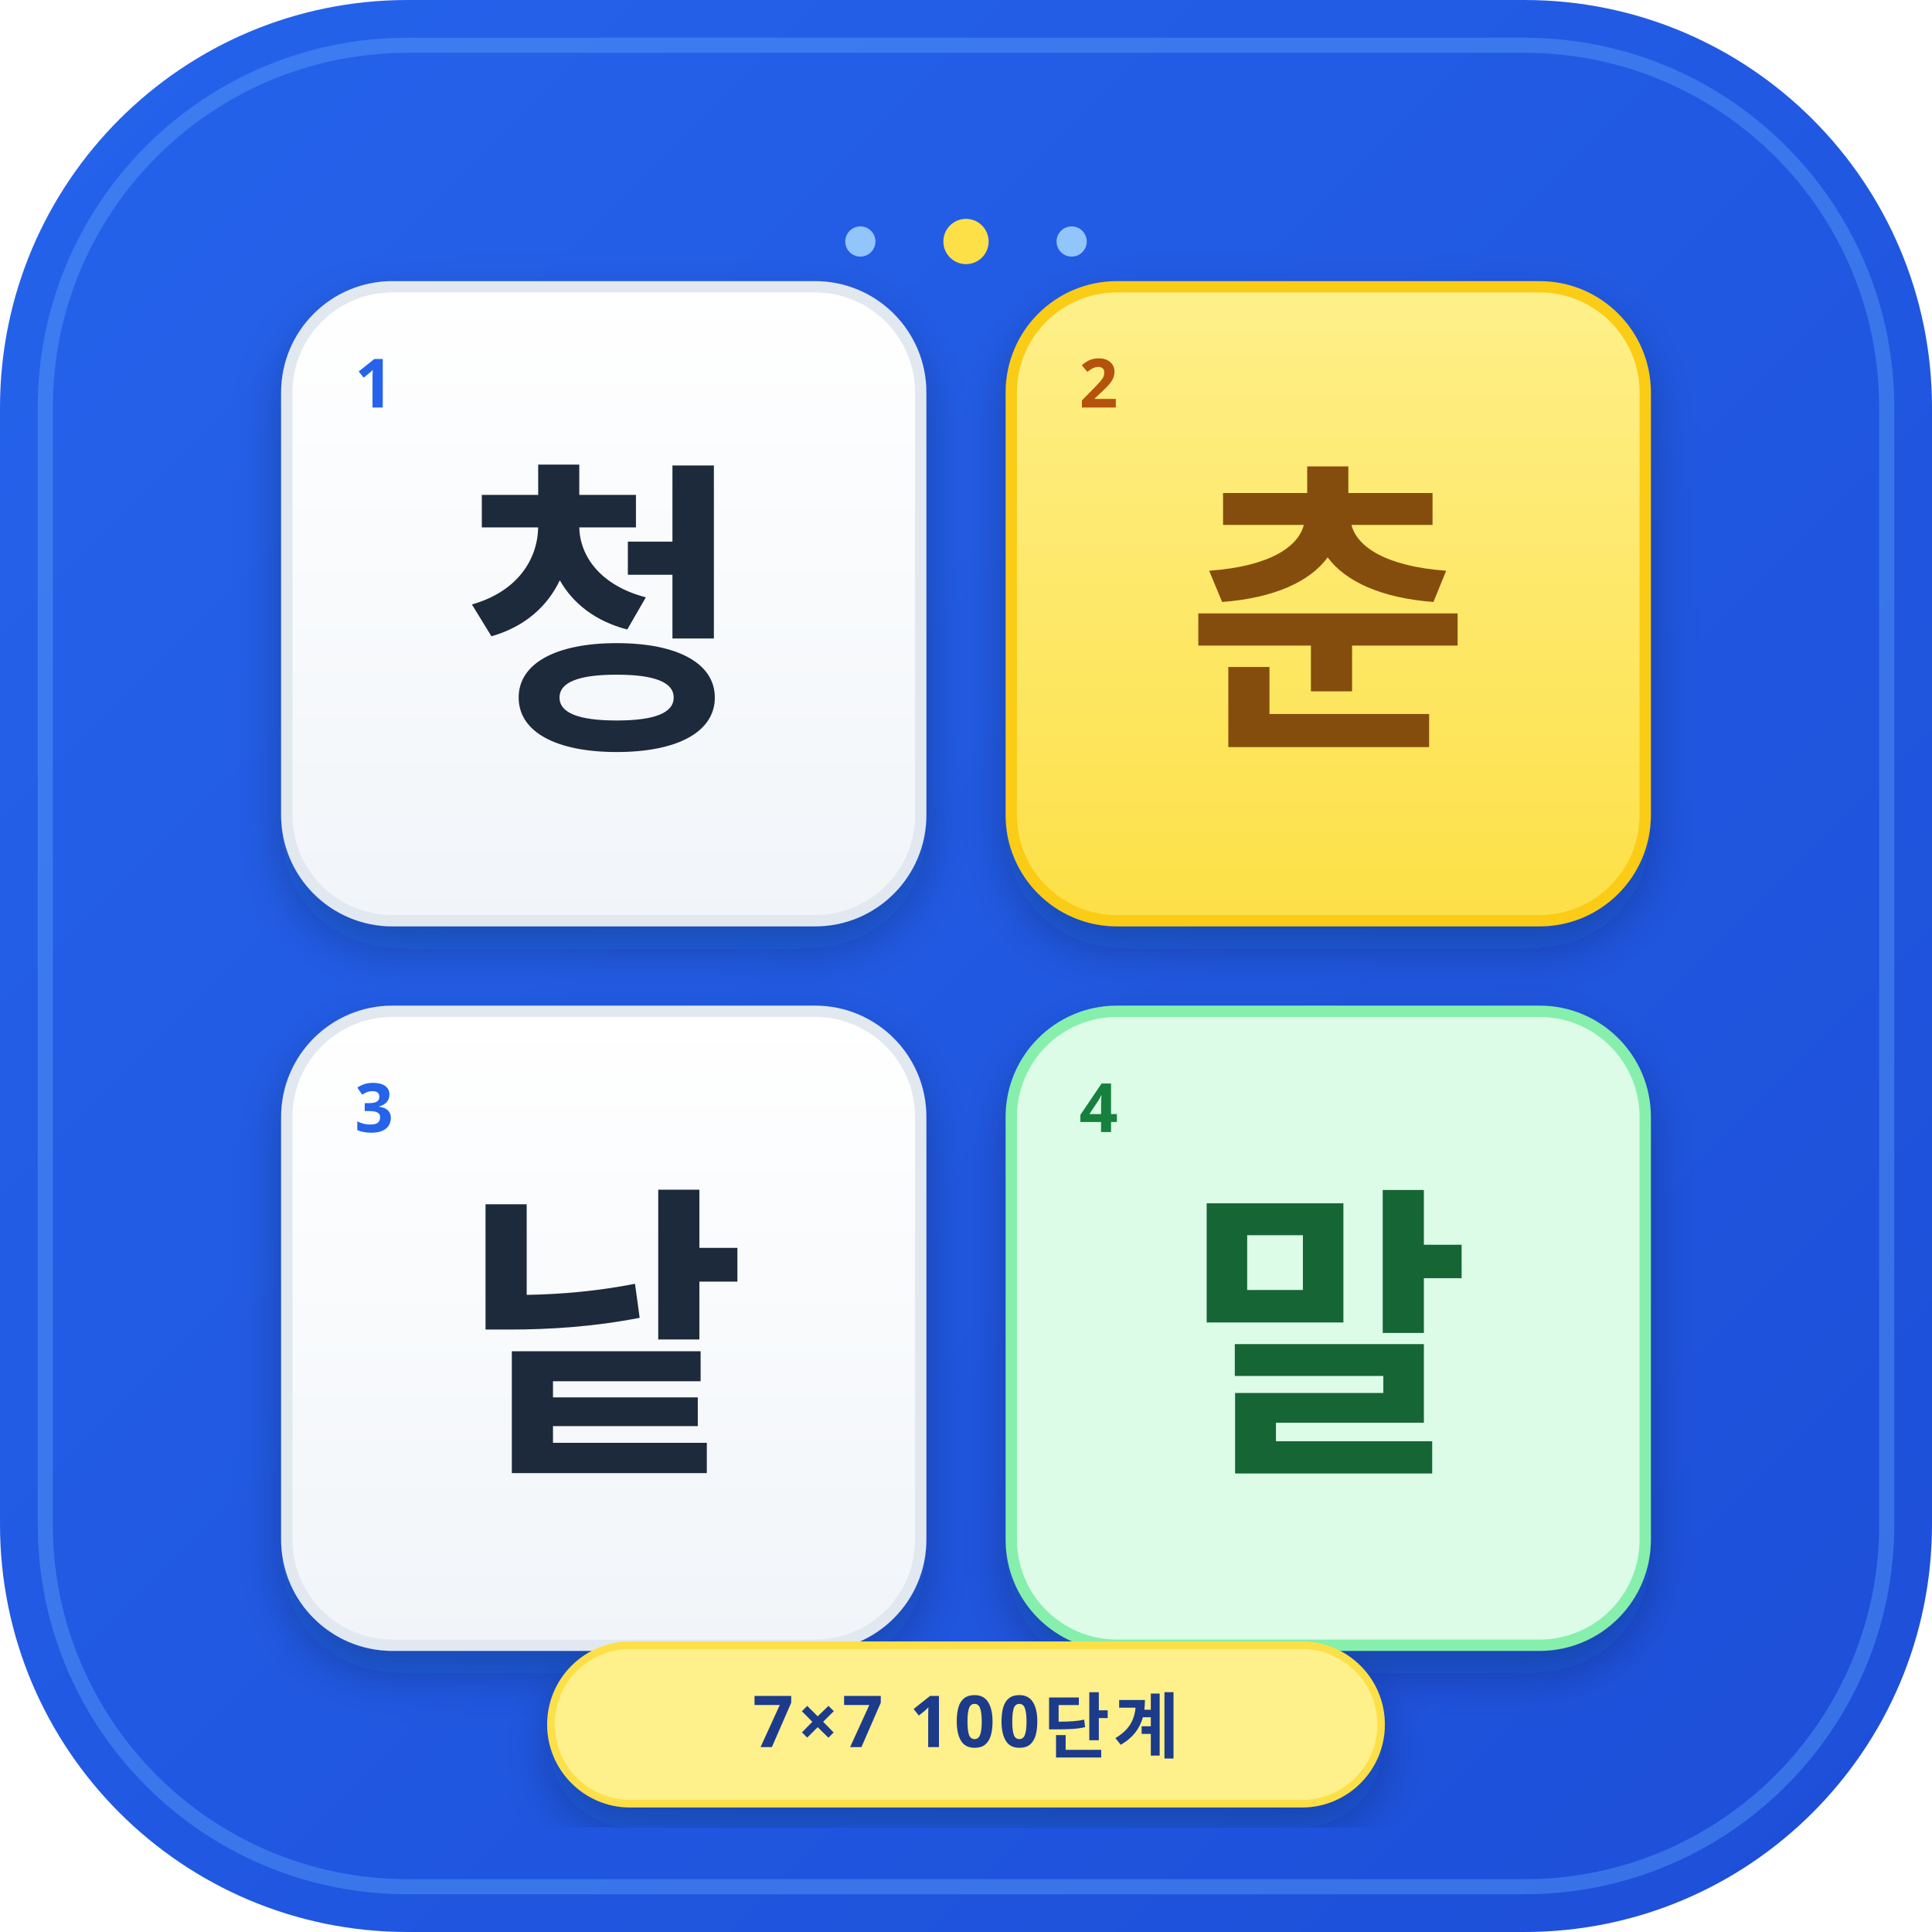
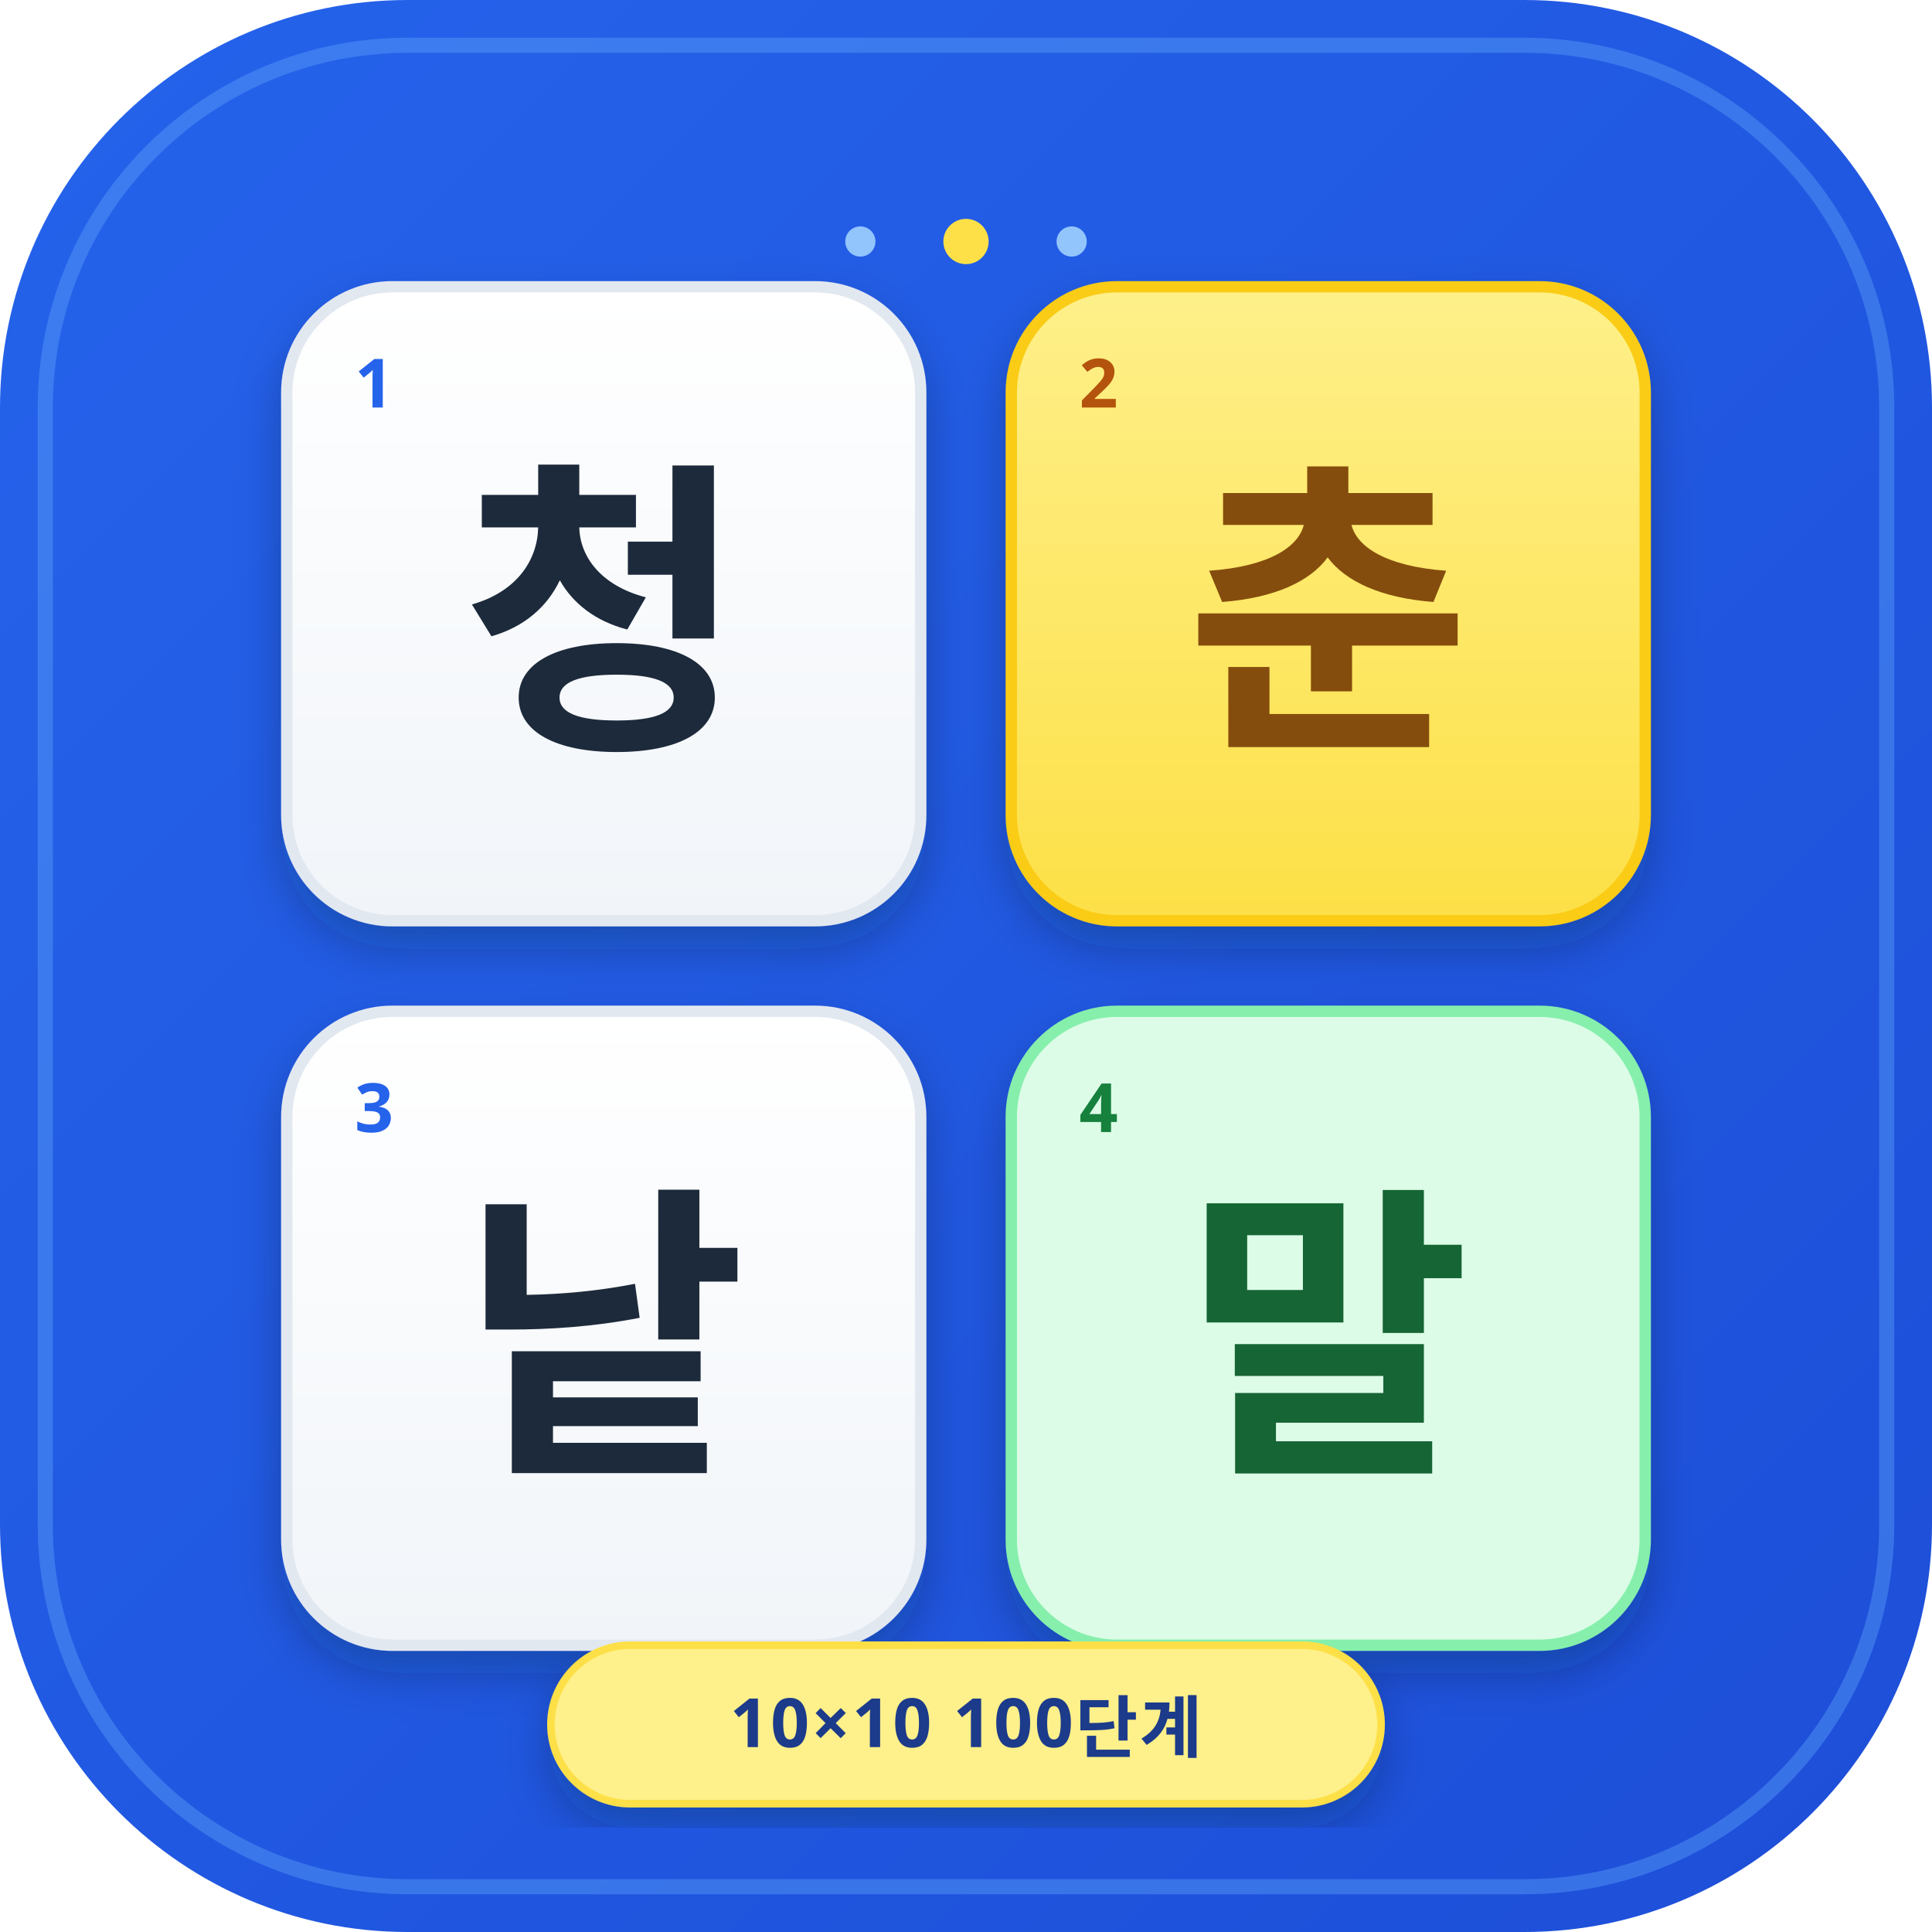
<svg xmlns="http://www.w3.org/2000/svg" viewBox="0 0 512 512" width="512" height="512">
  <defs>
    <linearGradient id="bgGrad" x1="0%" y1="0%" x2="100%" y2="100%">
      <stop offset="0%" stop-color="#2563EB" />
      <stop offset="100%" stop-color="#1D4ED8" />
    </linearGradient>
    <filter id="tileShadow" x="-10%" y="-10%" width="125%" height="125%">
      <feDropShadow dx="0" dy="6" stdDeviation="6" flood-color="#0F172A" flood-opacity="0.25" />
    </filter>
    <linearGradient id="tileGradWhite" x1="0%" y1="0%" x2="0%" y2="100%">
      <stop offset="0%" stop-color="#FFFFFF" />
      <stop offset="100%" stop-color="#F1F5F9" />
    </linearGradient>
    <linearGradient id="tileGradYellow" x1="0%" y1="0%" x2="0%" y2="100%">
      <stop offset="0%" stop-color="#FEF08A" />
      <stop offset="100%" stop-color="#FDE047" />
    </linearGradient>
  </defs>
  <rect width="512" height="512" rx="108" fill="url(#bgGrad)" />
  <rect x="12" y="12" width="488" height="488" rx="96" fill="none" stroke="#60A5FA" stroke-width="4" stroke-opacity="0.4" />
  <g transform="translate(0, 16)">
    <circle cx="256" cy="48" r="6" fill="#FDE047" />
    <circle cx="228" cy="48" r="4" fill="#93C5FD" />
    <circle cx="284" cy="48" r="4" fill="#93C5FD" />
  </g>
  <g transform="translate(76, 76)">
    <g filter="url(#tileShadow)">
      <rect x="0" y="0" width="168" height="168" rx="28" fill="url(#tileGradWhite)" stroke="#E2E8F0" stroke-width="3" />
      <text x="18" y="32" font-family="'Pretendard', 'Malgun Gothic', 'Apple SD Gothic Neo', sans-serif" font-size="18" font-weight="800" fill="#2563EB">1</text>
      <text x="84" y="116" font-family="'Pretendard', 'Malgun Gothic', 'Apple SD Gothic Neo', sans-serif" font-size="82" font-weight="900" fill="#1E293B" text-anchor="middle">청</text>
    </g>
    <g filter="url(#tileShadow)">
      <rect x="192" y="0" width="168" height="168" rx="28" fill="url(#tileGradYellow)" stroke="#FACC15" stroke-width="3" />
      <text x="210" y="32" font-family="'Pretendard', 'Malgun Gothic', 'Apple SD Gothic Neo', sans-serif" font-size="18" font-weight="800" fill="#B45309">2</text>
      <text x="276" y="116" font-family="'Pretendard', 'Malgun Gothic', 'Apple SD Gothic Neo', sans-serif" font-size="82" font-weight="900" fill="#854D0E" text-anchor="middle">춘</text>
    </g>
    <g filter="url(#tileShadow)">
      <rect x="0" y="192" width="168" height="168" rx="28" fill="url(#tileGradWhite)" stroke="#E2E8F0" stroke-width="3" />
      <text x="18" y="224" font-family="'Pretendard', 'Malgun Gothic', 'Apple SD Gothic Neo', sans-serif" font-size="18" font-weight="800" fill="#2563EB">3</text>
      <text x="84" y="308" font-family="'Pretendard', 'Malgun Gothic', 'Apple SD Gothic Neo', sans-serif" font-size="82" font-weight="900" fill="#1E293B" text-anchor="middle">낱</text>
    </g>
    <g filter="url(#tileShadow)">
      <rect x="192" y="192" width="168" height="168" rx="28" fill="#DCFCE7" stroke="#86EFAC" stroke-width="3" />
      <text x="210" y="224" font-family="'Pretendard', 'Malgun Gothic', 'Apple SD Gothic Neo', sans-serif" font-size="18" font-weight="800" fill="#15803D">4</text>
      <text x="276" y="308" font-family="'Pretendard', 'Malgun Gothic', 'Apple SD Gothic Neo', sans-serif" font-size="82" font-weight="900" fill="#166534" text-anchor="middle">말</text>
    </g>
  </g>
  <g transform="translate(146, 436)" filter="url(#tileShadow)">
    <rect x="0" y="0" width="220" height="42" rx="21" fill="#FEF08A" stroke="#FDE047" stroke-width="2" />
-     <text x="110" y="27" font-family="'Pretendard', 'Malgun Gothic', 'Apple SD Gothic Neo', sans-serif" font-size="19" font-weight="900" fill="#1E3A8A" text-anchor="middle" letter-spacing="1">7×7 100단계</text>
+     <text x="110" y="27" font-family="'Pretendard', 'Malgun Gothic', 'Apple SD Gothic Neo', sans-serif" font-size="18" font-weight="900" fill="#1E3A8A" text-anchor="middle" letter-spacing="0.5">10×10 100단계</text>
  </g>
</svg>
